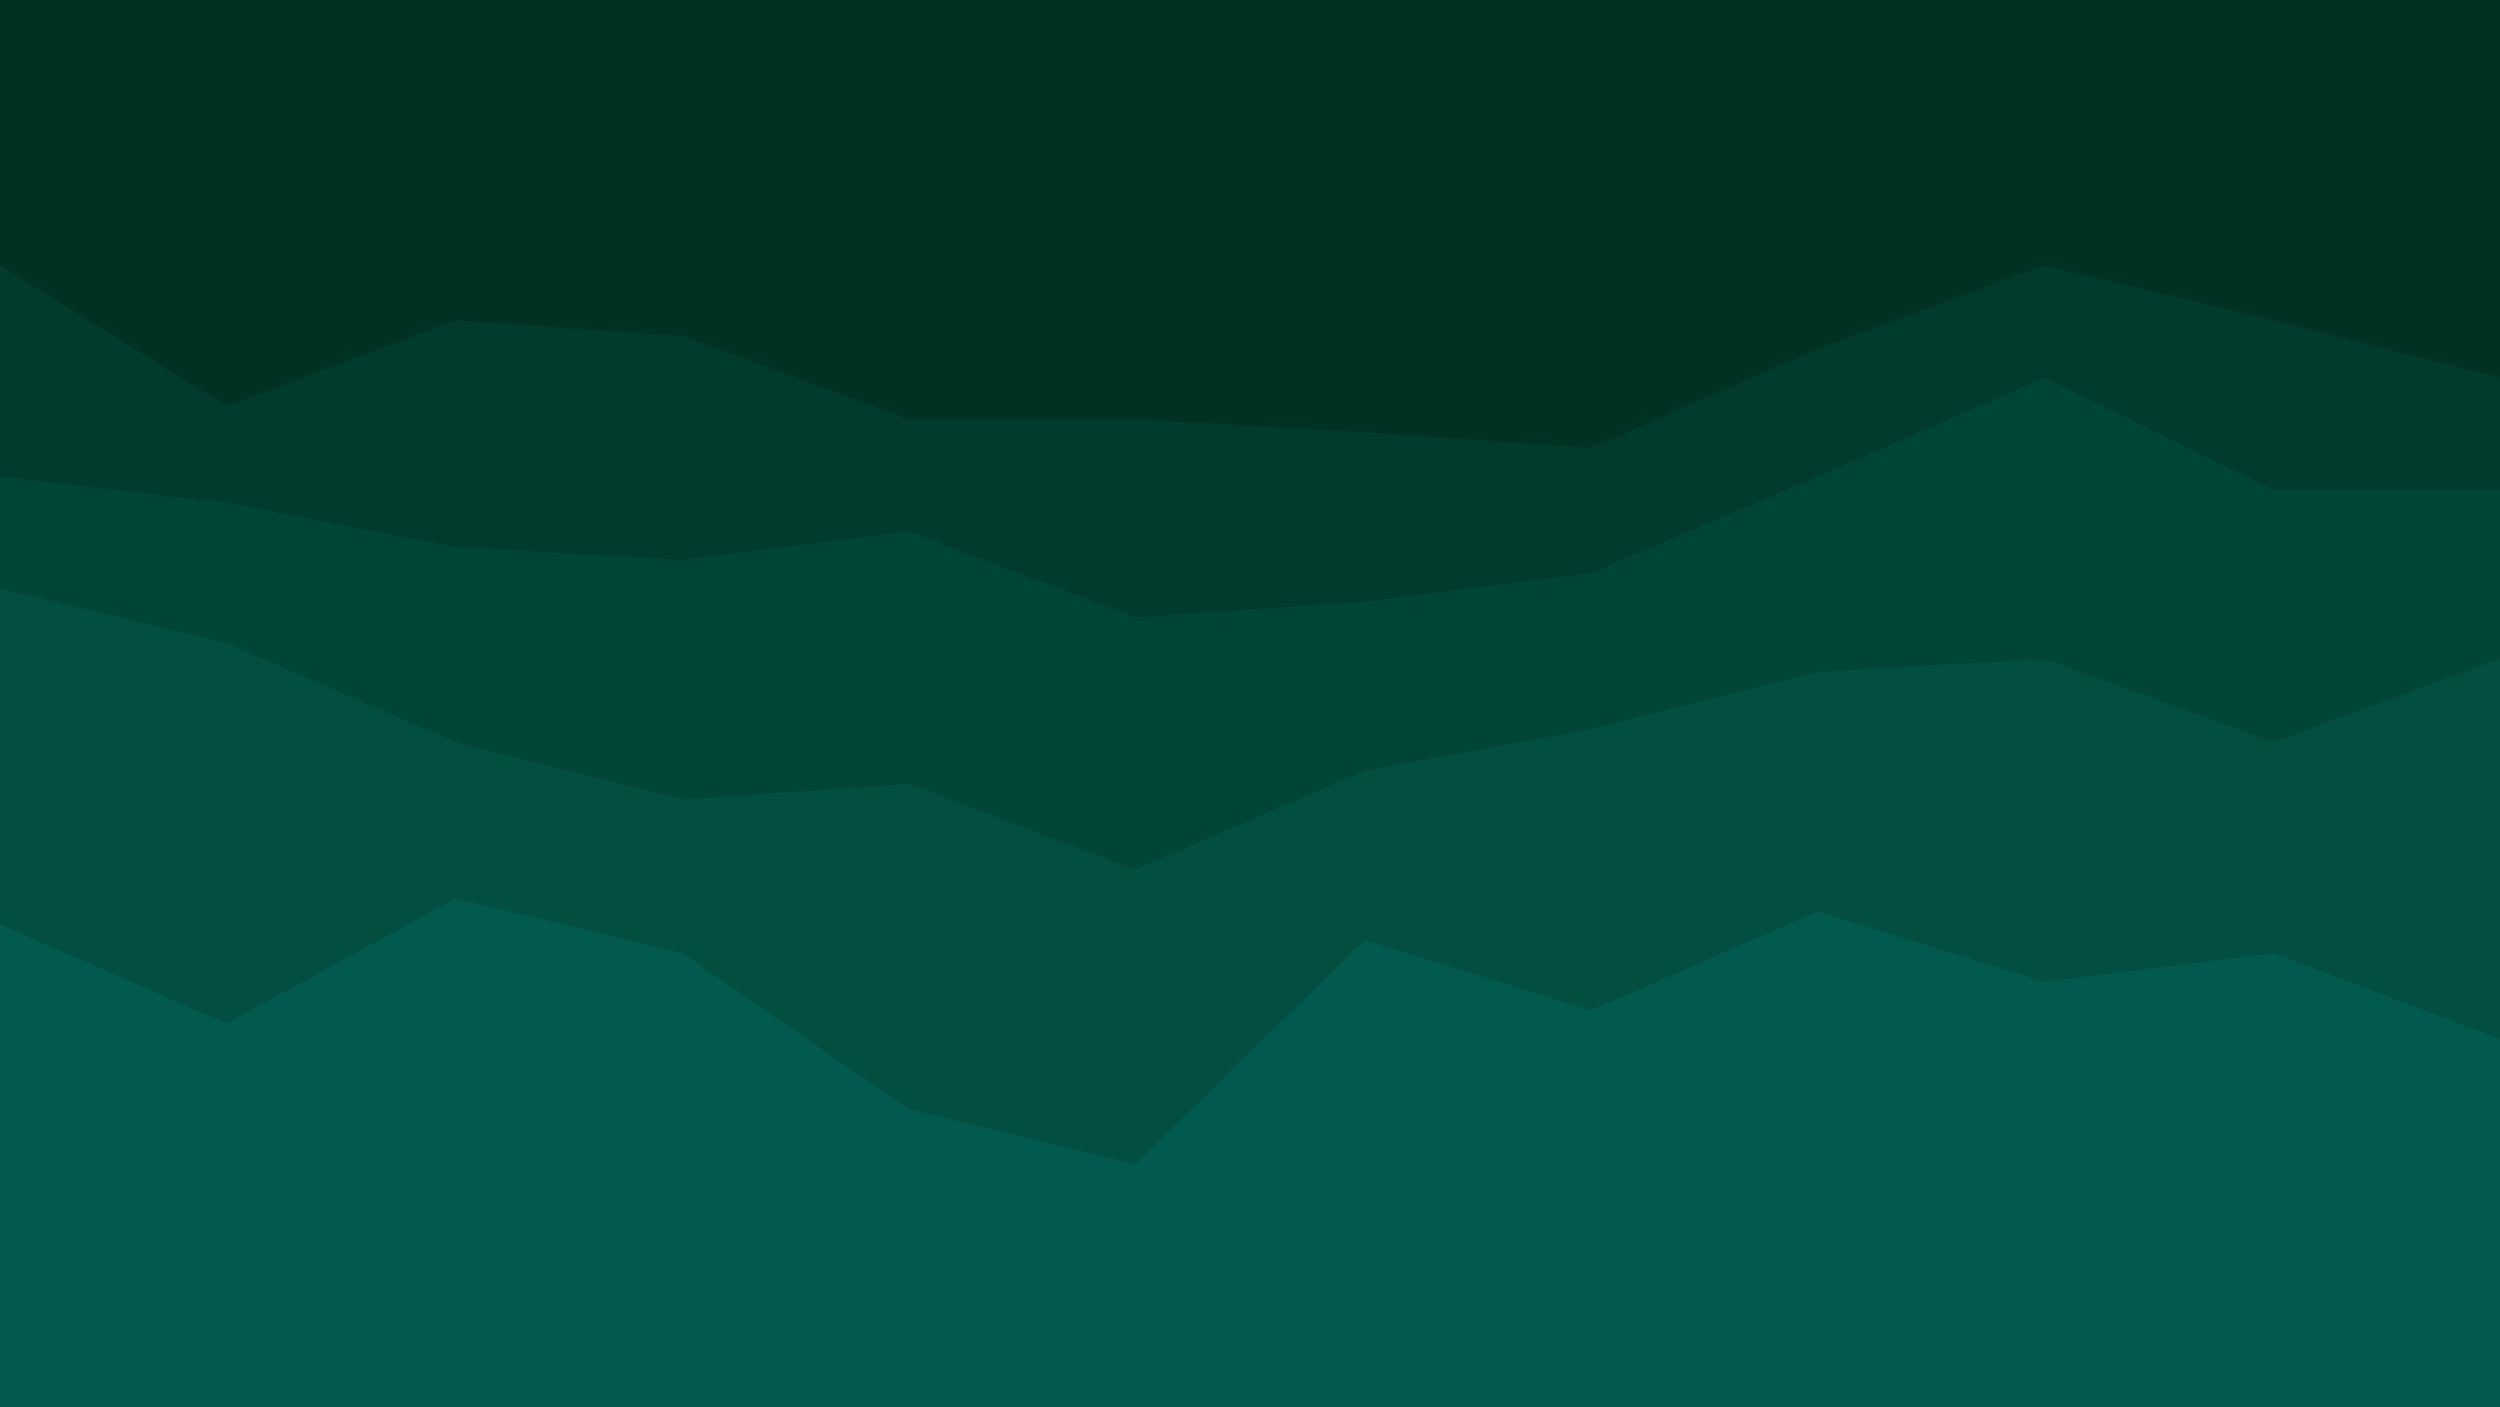
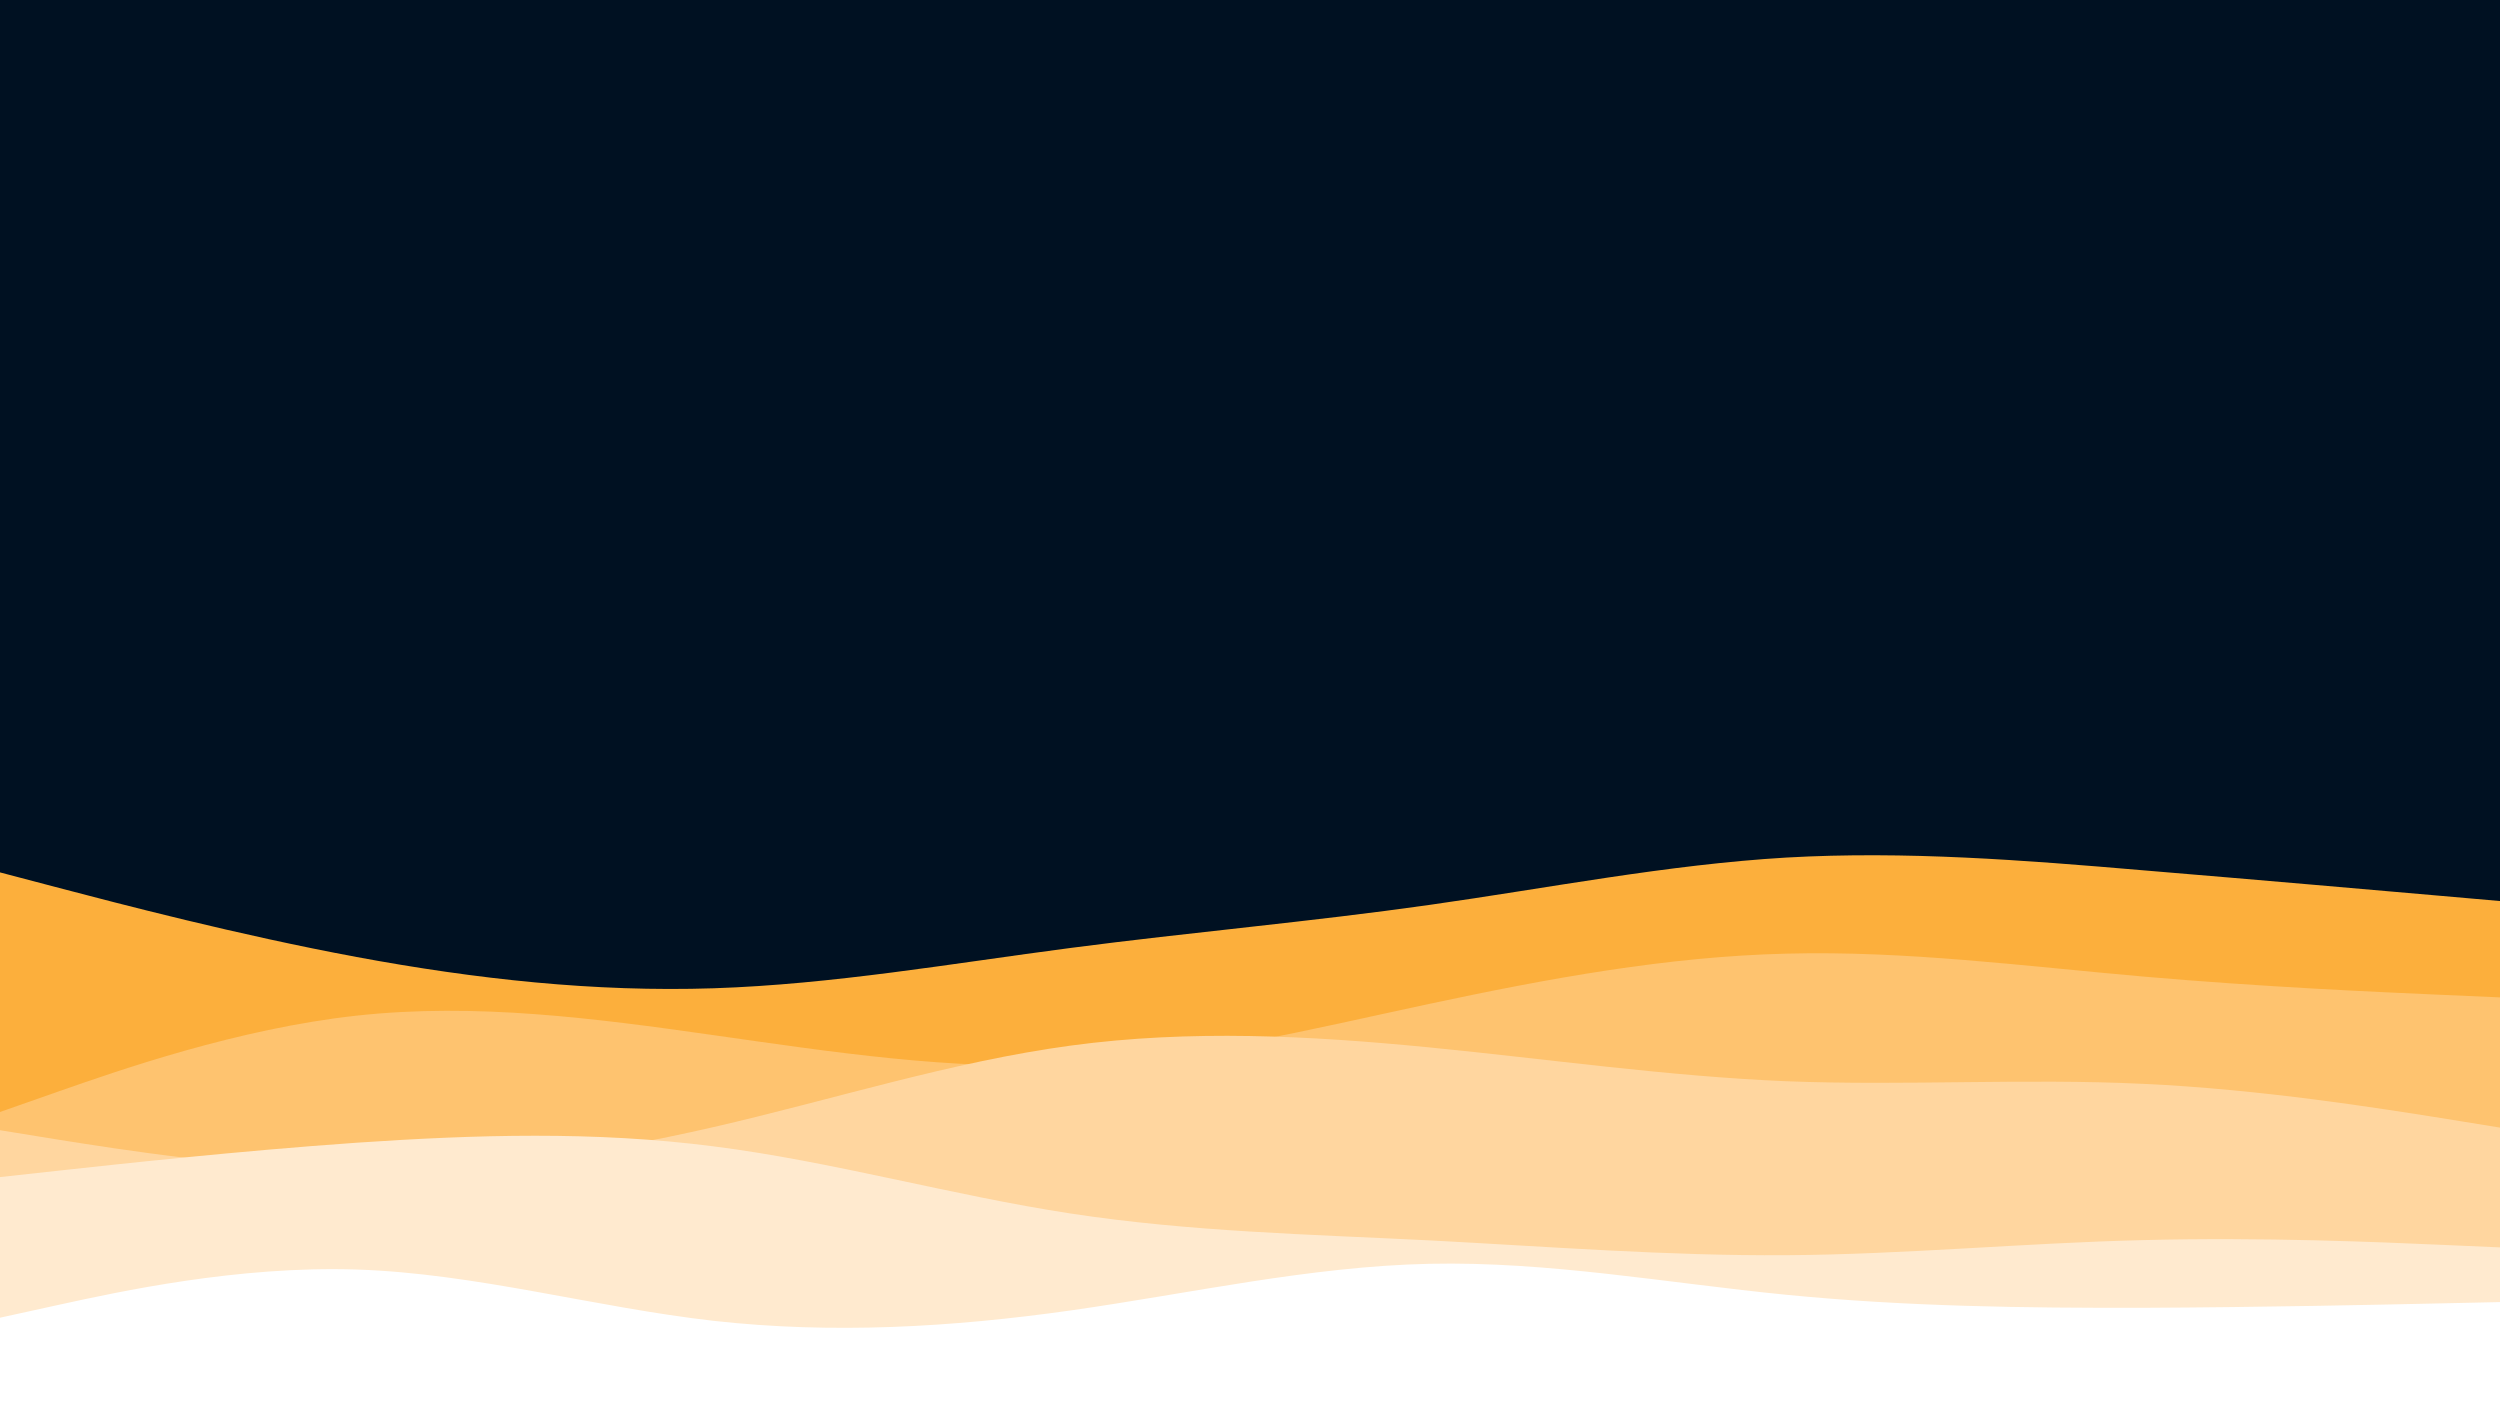
<svg xmlns="http://www.w3.org/2000/svg" id="visual" viewBox="0 0 960 540" width="960" height="540" version="1.1">
-   <path d="M0 104L87 158L175 125L262 131L349 163L436 163L524 168L611 174L698 136L785 104L873 125L960 147L960 0L873 0L785 0L698 0L611 0L524 0L436 0L349 0L262 0L175 0L87 0L0 0Z" fill="#003223" />
-   <path d="M0 185L87 195L175 212L262 217L349 206L436 239L524 233L611 222L698 185L785 147L873 190L960 190L960 145L873 123L785 102L698 134L611 172L524 166L436 161L349 161L262 129L175 123L87 156L0 102Z" fill="#013b2d" />
-   <path d="M0 228L87 249L175 287L262 309L349 303L436 336L524 298L611 282L698 260L785 255L873 287L960 255L960 188L873 188L785 145L698 183L611 220L524 231L436 237L349 204L262 215L175 210L87 193L0 183Z" fill="#014537" />
-   <path d="M0 357L87 395L175 347L262 368L349 428L436 449L524 363L611 390L698 352L785 379L873 368L960 401L960 253L873 285L785 253L698 258L611 280L524 296L436 334L349 301L262 307L175 285L87 247L0 226Z" fill="#024f42" />
-   <path d="M0 541L87 541L175 541L262 541L349 541L436 541L524 541L611 541L698 541L785 541L873 541L960 541L960 399L873 366L785 377L698 350L611 388L524 361L436 447L349 426L262 366L175 345L87 393L0 355Z" fill="#02594e" />
+   <rect x="0" y="0" width="960" height="540" fill="#001122" />
+   <path d="M0 335L22.8 341C45.7 347 91.3 359 137 367.5C182.7 376 228.3 381 274 379.5C319.7 378 365.3 370 411.2 364C457 358 503 354 548.8 347.5C594.7 341 640.3 332 686 329.3C731.7 326.7 777.3 330.3 823 334.2C868.7 338 914.3 342 937.2 344L960 346L960 541L937.2 541C914.3 541 868.7 541 823 541C777.3 541 731.7 541 686 541C640.3 541 594.7 541 548.8 541C503 541 457 541 411.2 541C365.3 541 319.7 541 274 541C228.3 541 182.7 541 137 541C91.3 541 45.7 541 22.8 541L0 541Z" fill="#fcaf3c" />
+   <path d="M0 427L22.8 419C45.7 411 91.3 395 137 390C182.7 385 228.3 391 274 397.5C319.7 404 365.3 411 411.2 408.8C457 406.7 503 395.3 548.8 385.5C594.7 375.7 640.3 367.3 686 366.2C731.7 365 777.3 371 823 375C868.7 379 914.3 381 937.2 382L960 383L960 541L937.2 541C914.3 541 868.7 541 823 541C777.3 541 731.7 541 686 541C640.3 541 594.7 541 548.8 541C503 541 457 541 411.2 541C365.3 541 319.7 541 274 541C228.3 541 182.7 541 137 541C91.3 541 45.7 541 22.8 541L0 541Z" fill="#fec36f" />
+   <path d="M0 434L22.8 437.7C45.7 441.3 91.3 448.7 137 449.2C182.7 449.7 228.3 443.3 274 432.8C319.7 422.3 365.3 407.7 411.2 401.5C457 395.3 503 397.7 548.8 402.2C594.7 406.7 640.3 413.3 686 415.2C731.7 417 777.3 414 823 416.2C868.7 418.3 914.3 425.7 937.2 429.3L960 433L960 541L937.2 541C914.3 541 868.7 541 823 541C777.3 541 731.7 541 686 541C640.3 541 594.7 541 548.8 541C503 541 457 541 411.2 541C365.3 541 319.7 541 274 541C228.3 541 182.7 541 137 541C91.3 541 45.7 541 22.8 541L0 541Z" fill="#ffd69f" />
+   <path d="M0 452L22.8 449.5C45.7 447 91.3 442 137 438.8C182.7 435.7 228.3 434.3 274 440.2C319.7 446 365.3 459 411.2 466C457 473 503 474 548.8 476.3C594.7 478.7 640.3 482.3 686 482C731.7 481.7 777.3 477.3 823 476.2C868.7 475 914.3 477 937.2 478L960 479L960 541L937.2 541C914.3 541 868.7 541 823 541C777.3 541 731.7 541 686 541C640.3 541 594.7 541 548.8 541C503 541 457 541 411.2 541C365.3 541 319.7 541 274 541C228.3 541 182.7 541 137 541C91.3 541 45.7 541 22.8 541L0 541Z" fill="#ffeacf" />
+   <path d="M0 506L22.8 501C45.7 496 91.3 486 137 487.5C182.7 489 228.3 502 274 507.2C319.7 512.3 365.3 509.7 411.2 503.2C457 496.7 503 486.3 548.8 485.3C594.7 484.3 640.3 492.7 686 497.2C731.7 501.7 777.3 502.3 823 502.2C868.7 502 914.3 501 937.2 500.5L960 500L960 541L937.2 541C914.3 541 868.7 541 823 541C777.3 541 731.7 541 686 541C640.3 541 594.7 541 548.8 541C503 541 457 541 411.2 541C365.3 541 319.7 541 274 541C228.3 541 182.7 541 137 541C91.3 541 45.7 541 22.8 541L0 541Z" fill="#ffffff" />
</svg>
